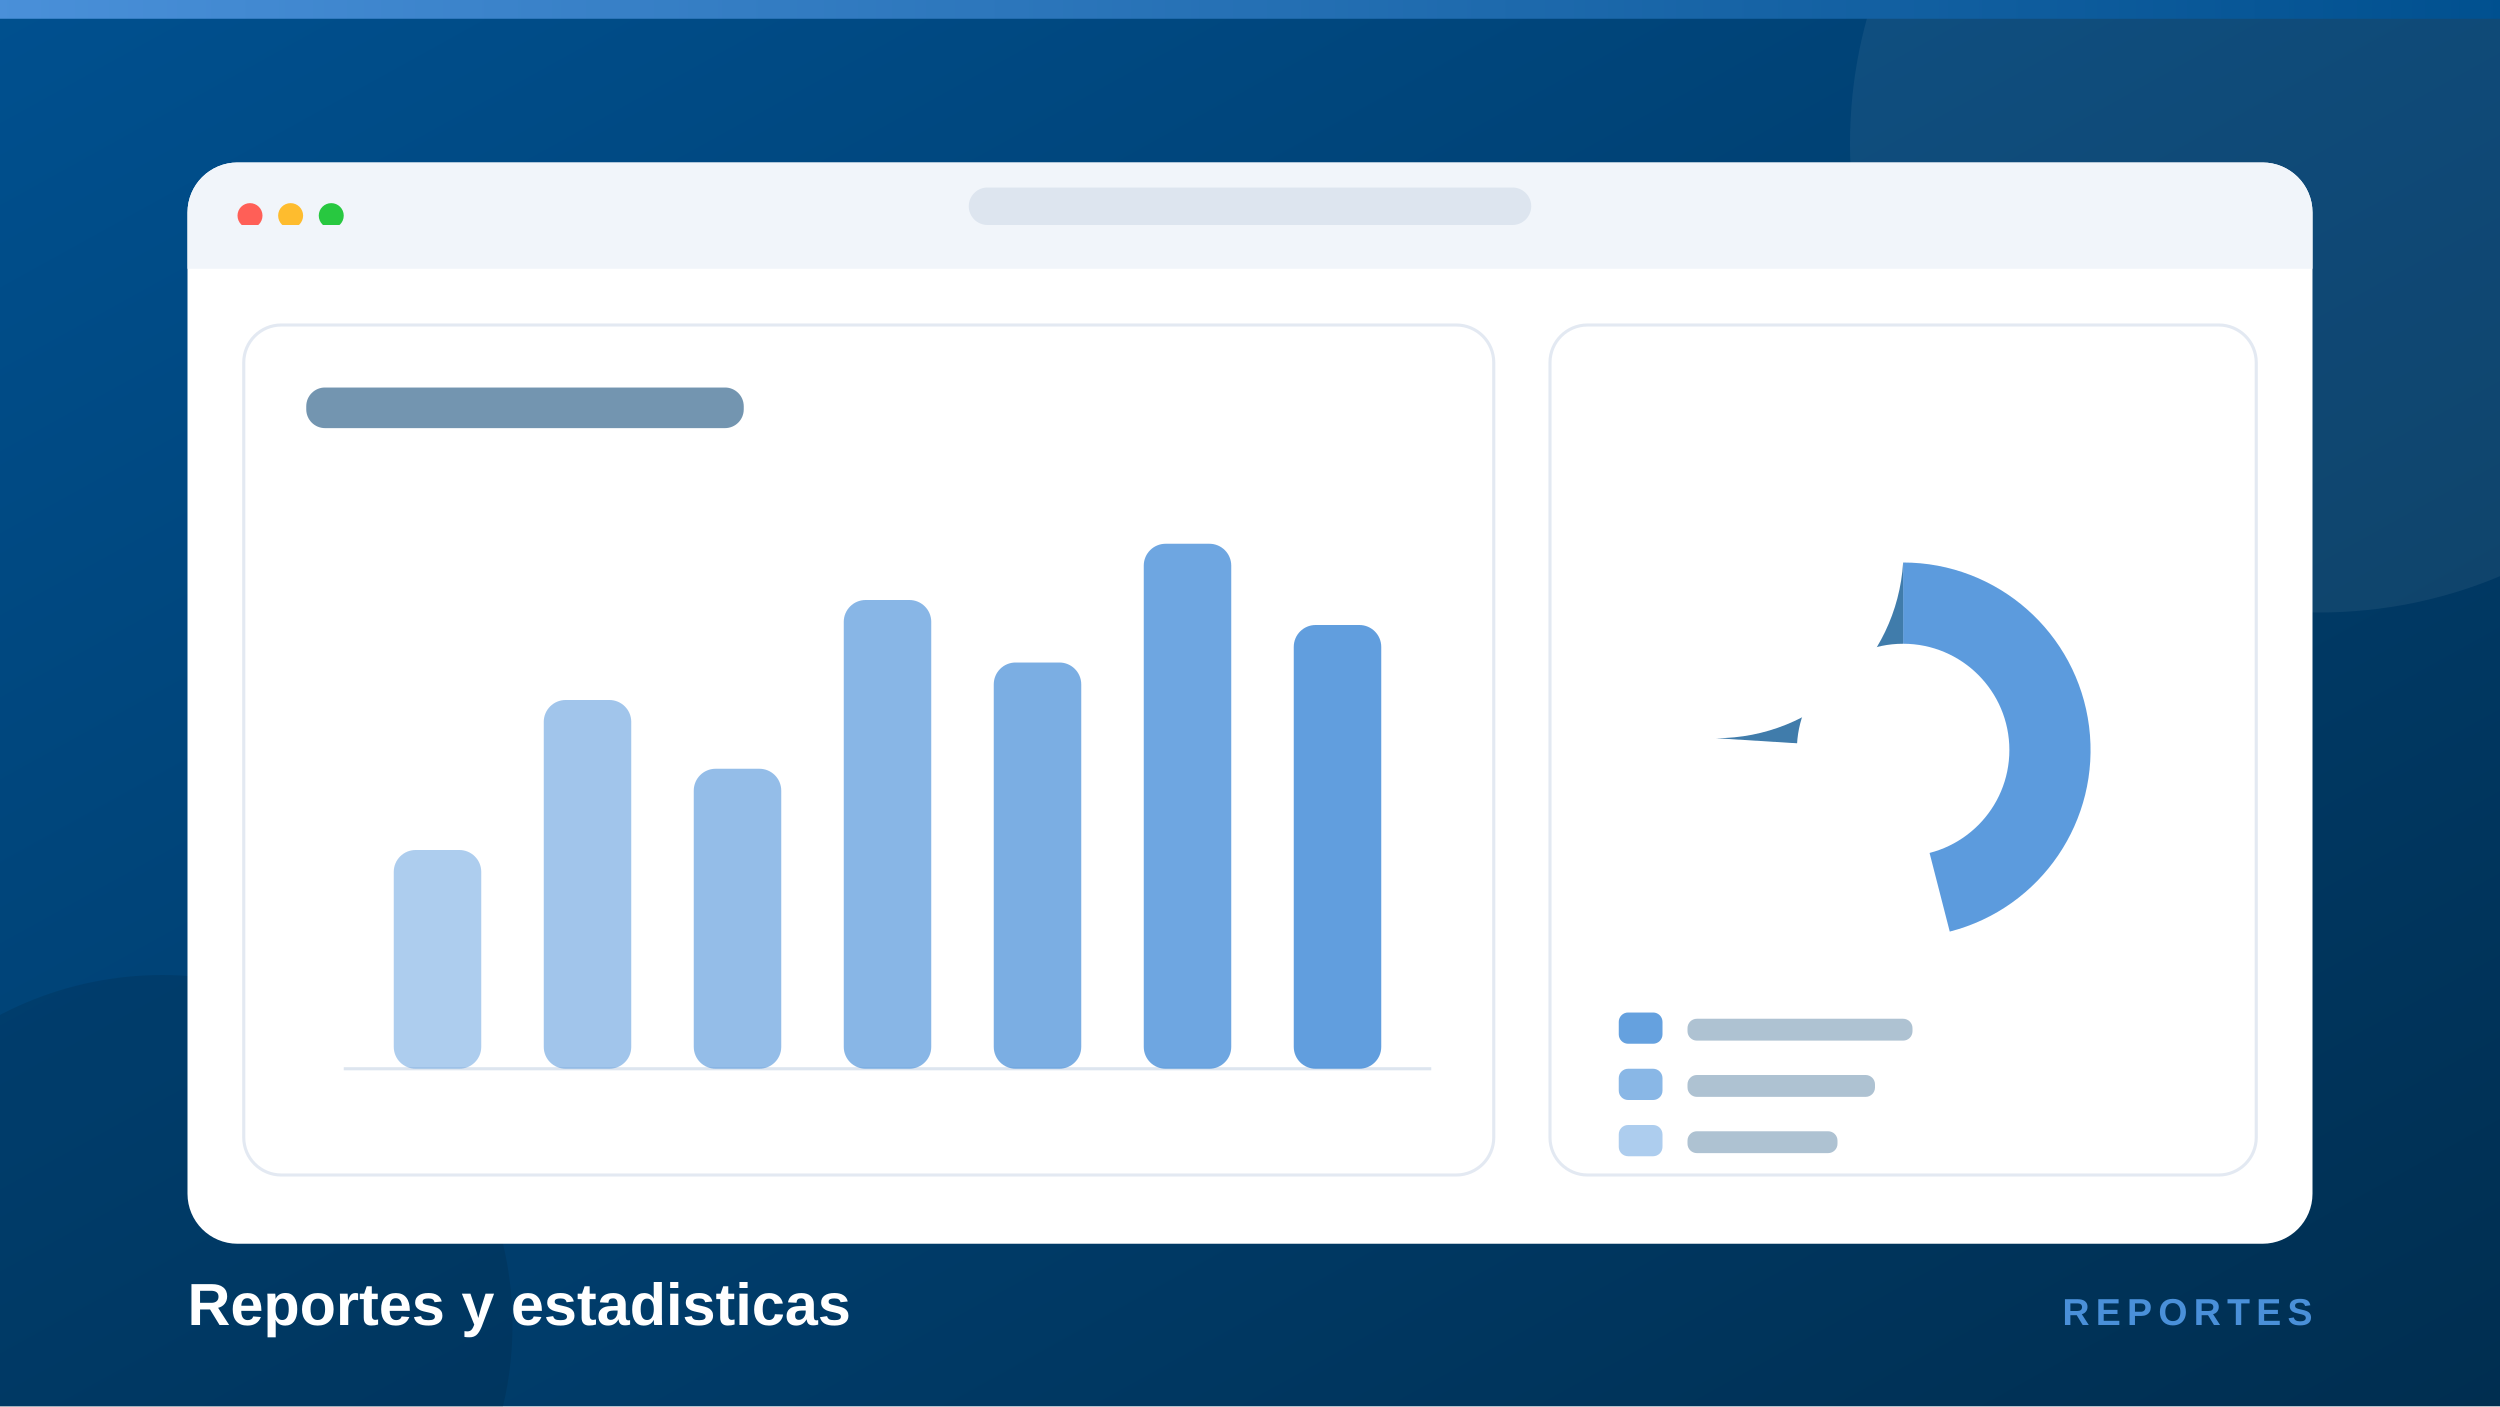
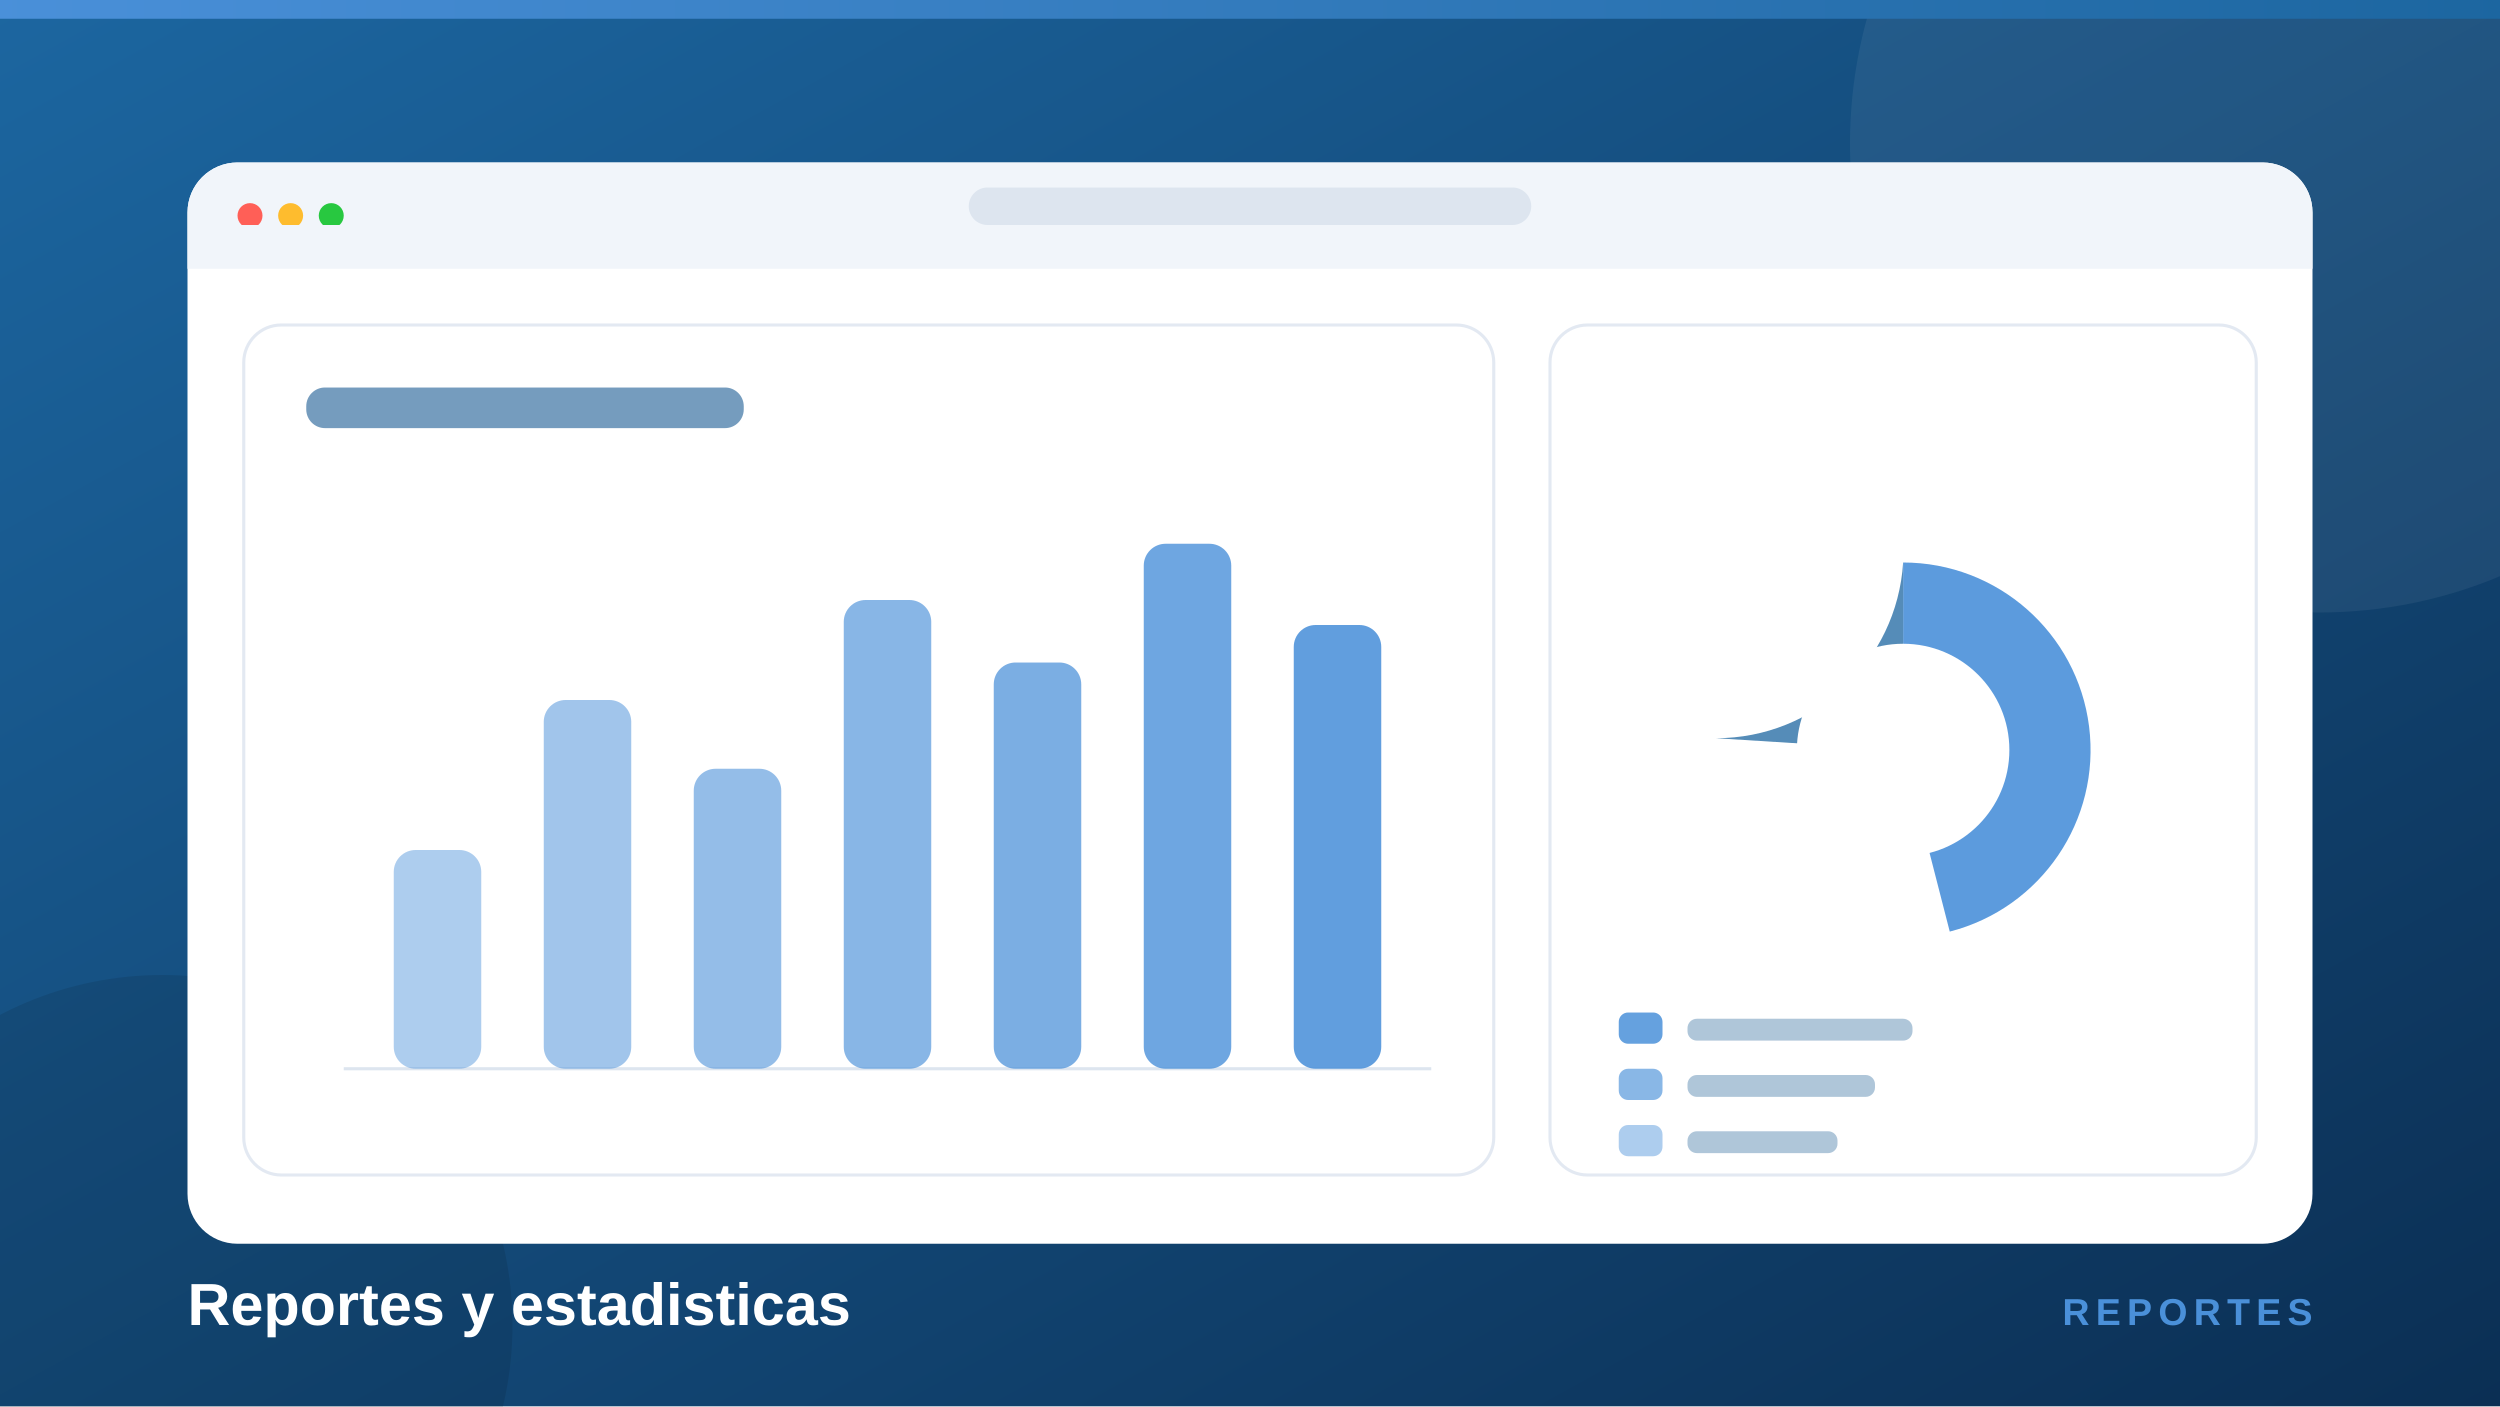
<svg xmlns="http://www.w3.org/2000/svg" width="800" height="450" viewBox="0 0 800 450" role="img" aria-label="Reportes y estadisticas">
  <defs>
    <linearGradient id="bg" x1="0" y1="0" x2="1" y2="1">
-       <stop offset="0" stop-color="#00508F" />
-       <stop offset="1" stop-color="#002E50" />
+       <stop offset="0" stop-color="#1C66A0" />
+       <stop offset="1" stop-color="#0B2F54" />
    </linearGradient>
    <linearGradient id="bar" x1="0" y1="0" x2="1" y2="0">
      <stop offset="0" stop-color="#4A90D9" />
-       <stop offset="1" stop-color="#00508F" />
+       <stop offset="1" stop-color="#1C66A0" />
    </linearGradient>
  </defs>
  <rect width="800" height="450" fill="url(#bg)" />
  <circle cx="742" cy="46" r="150" fill="#FFFFFF" opacity="0.06" />
  <circle cx="52" cy="424" r="112" fill="#000000" opacity="0.10" />
  <g transform="translate(60,52)">
    <rect x="0" y="0" width="680" height="346" rx="16" fill="#FFFFFF" />
    <path d="M0 16 A16 16 0 0 1 16 0 L664 0 A16 16 0 0 1 680 16 L680 20 L0 20 Z" fill="#F1F5FA" />
    <circle cx="20" cy="17" r="4" fill="#FF5F57" />
    <circle cx="33" cy="17" r="4" fill="#FEBC2E" />
    <circle cx="46" cy="17" r="4" fill="#28C840" />
    <rect x="250" y="8" width="180" height="12" rx="6" fill="#DDE5EF" />
    <rect x="0" y="20" width="680" height="14" fill="#F1F5FA" />
    <rect x="18" y="52" width="400" height="272" rx="12" fill="#FFFFFF" stroke="#E3E9F2" />
-     <rect x="38" y="72" width="140" height="13" rx="6" fill="#003E70" opacity="0.55" />
+     <rect x="38" y="72" width="140" height="13" rx="6" fill="#034B88" opacity="0.55" />
    <line x1="50" y1="290" x2="398" y2="290" stroke="#DDE5EF" />
    <rect x="66" y="220" width="28" height="70" rx="7" fill="#4A90D9" opacity="0.45" />
    <rect x="114" y="172" width="28" height="118" rx="7" fill="#4A90D9" opacity="0.52" />
    <rect x="162" y="194" width="28" height="96" rx="7" fill="#4A90D9" opacity="0.59" />
    <rect x="210" y="140" width="28" height="150" rx="7" fill="#4A90D9" opacity="0.66" />
    <rect x="258" y="160" width="28" height="130" rx="7" fill="#4A90D9" opacity="0.73" />
    <rect x="306" y="122" width="28" height="168" rx="7" fill="#4A90D9" opacity="0.8" />
    <rect x="354" y="148" width="28" height="142" rx="7" fill="#4A90D9" opacity="0.87" />
    <rect x="436" y="52" width="226" height="272" rx="12" fill="#FFFFFF" stroke="#E3E9F2" />
    <path d="M 549 188 L 549 128 A 60 60 0 0 1 563.92 246.11 Z" fill="#4A90D9" opacity="0.9" />
-     <path d="M 549 188 L 549 128 A 60 60 0 0 1 489.12 184.23 Z" fill="#00508F" opacity="0.75" />
+     <path d="M 549 188 L 549 128 A 60 60 0 0 1 489.12 184.23 Z" fill="#1C66A0" opacity="0.75" />
    <path d="M 549 188 L 549 128 A 60 60 0 0 1 549 128 Z" fill="#7FA6DC" opacity="0.6" />
    <circle cx="549" cy="188" r="34" fill="#FFFFFF" />
    <rect x="458" y="272" width="14" height="10" rx="3" fill="#4A90D9" opacity="0.85" />
-     <rect x="480" y="274" width="72" height="7" rx="3" fill="#003E70" opacity="0.32" />
+     <rect x="480" y="274" width="72" height="7" rx="3" fill="#034B88" opacity="0.32" />
    <rect x="458" y="290" width="14" height="10" rx="3" fill="#4A90D9" opacity="0.65" />
-     <rect x="480" y="292" width="60" height="7" rx="3" fill="#003E70" opacity="0.32" />
+     <rect x="480" y="292" width="60" height="7" rx="3" fill="#034B88" opacity="0.32" />
    <rect x="458" y="308" width="14" height="10" rx="3" fill="#4A90D9" opacity="0.45" />
-     <rect x="480" y="310" width="48" height="7" rx="3" fill="#003E70" opacity="0.32" />
+     <rect x="480" y="310" width="48" height="7" rx="3" fill="#034B88" opacity="0.32" />
  </g>
  <text x="60" y="424" font-family="Segoe UI,Arial,sans-serif" font-size="19" font-weight="700" fill="#FFFFFF">Reportes y estadisticas</text>
  <text x="740" y="424" text-anchor="end" font-family="Segoe UI,Arial,sans-serif" font-size="12" font-weight="600" letter-spacing="2" fill="#4A90D9">REPORTES</text>
  <rect x="0" y="0" width="800" height="6" fill="url(#bar)" />
</svg>
